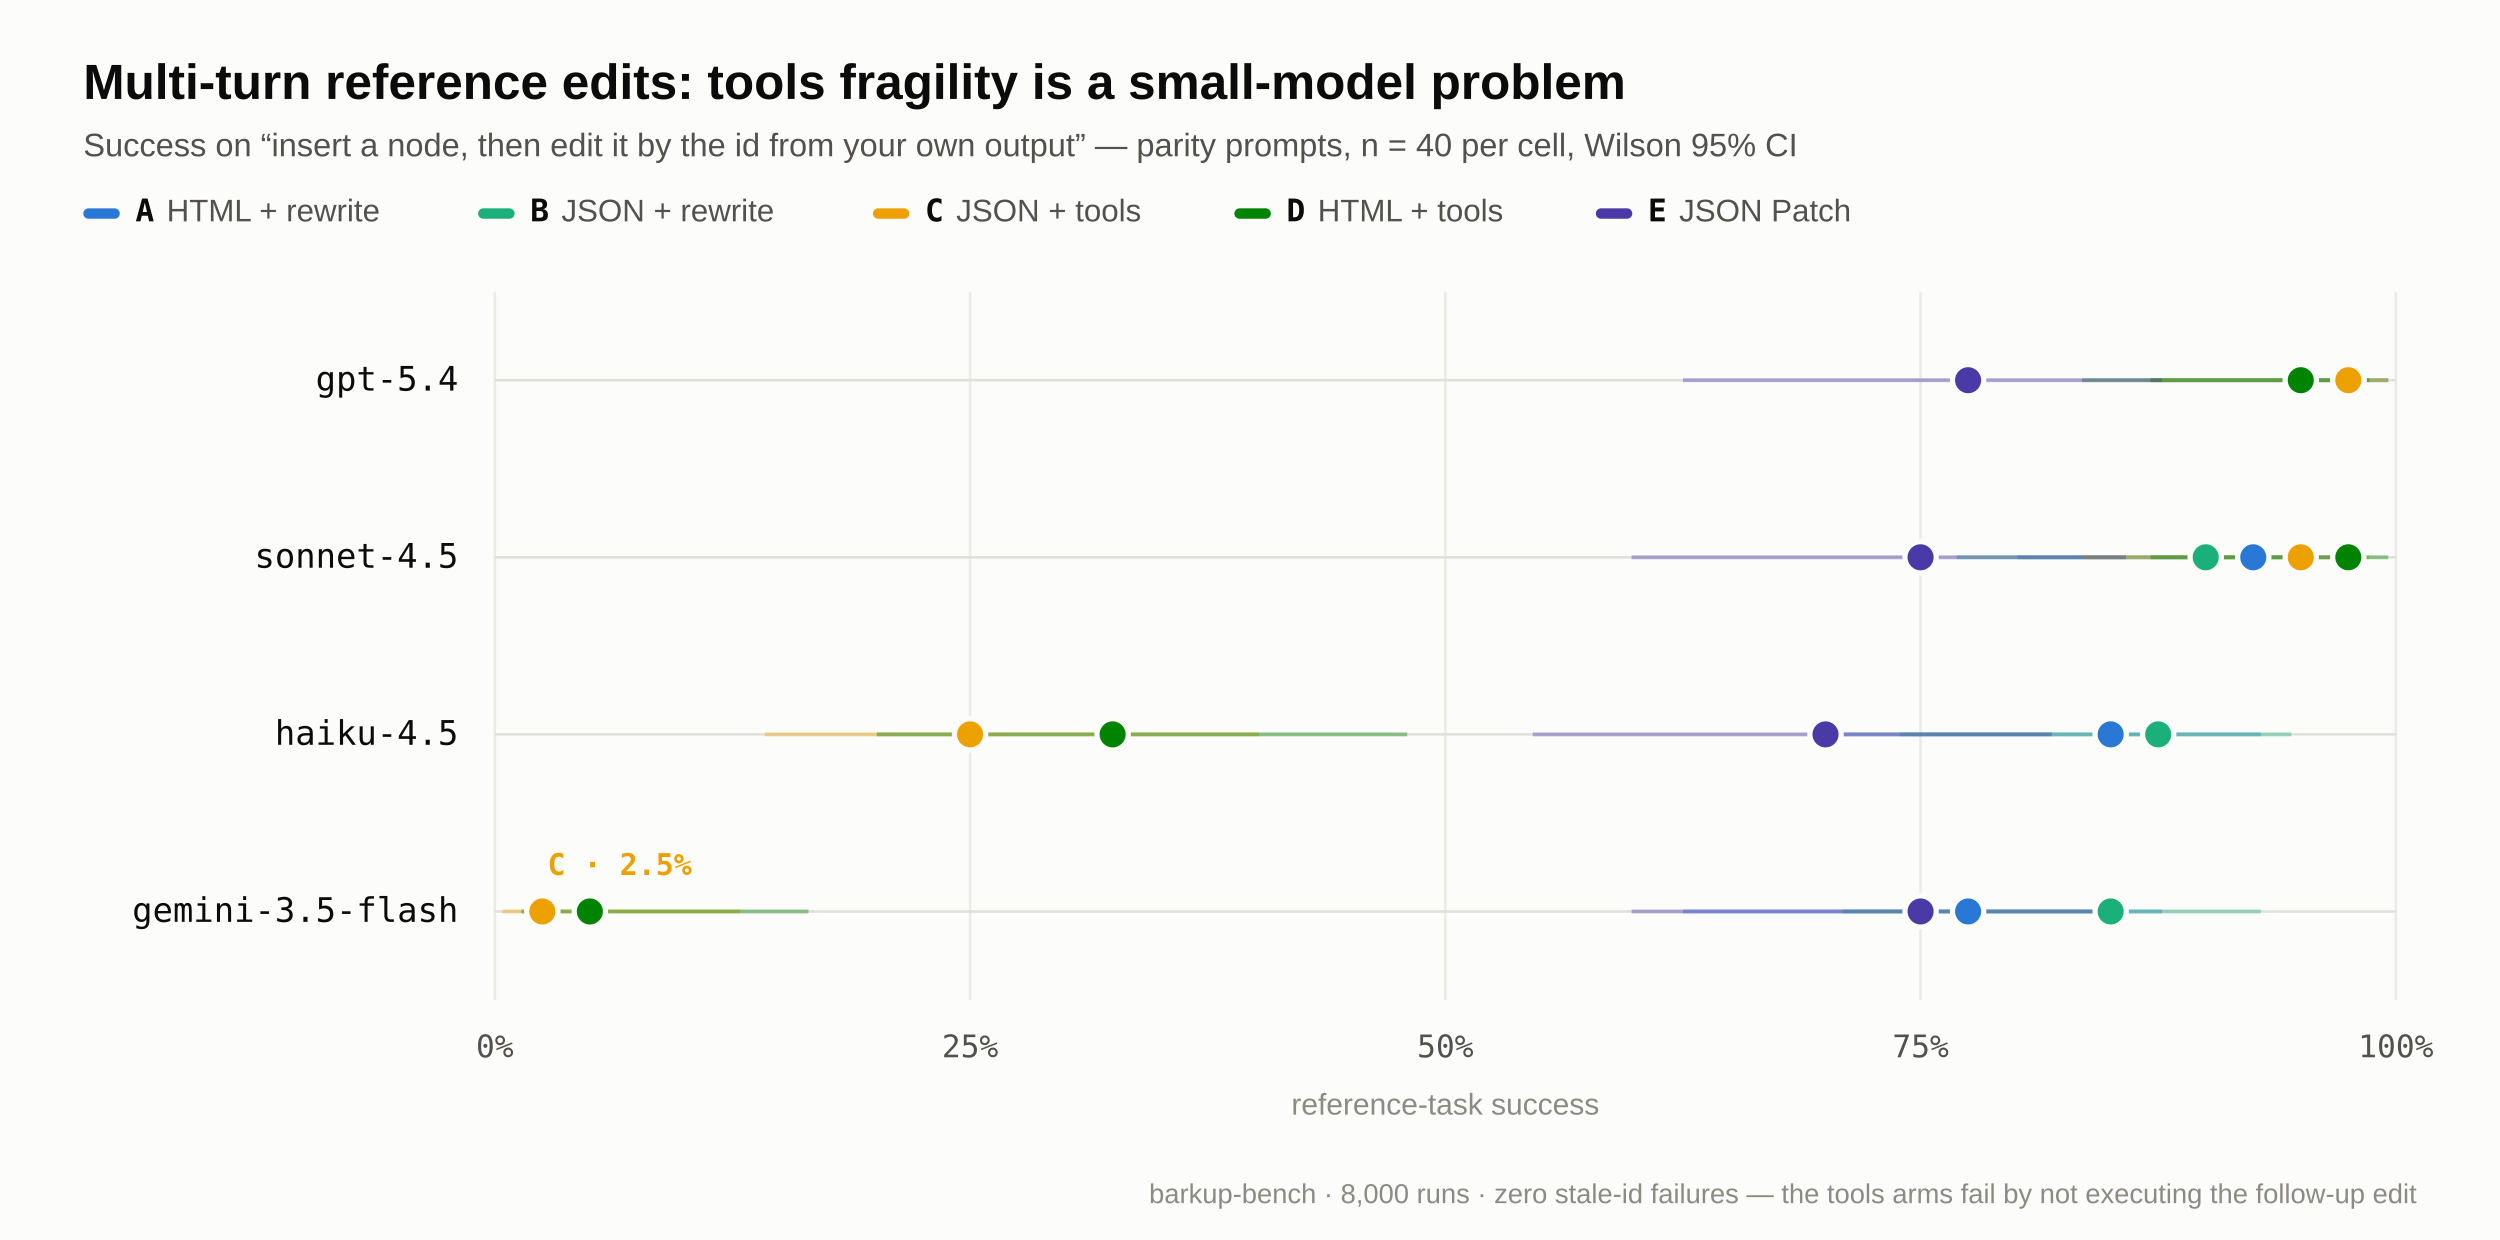
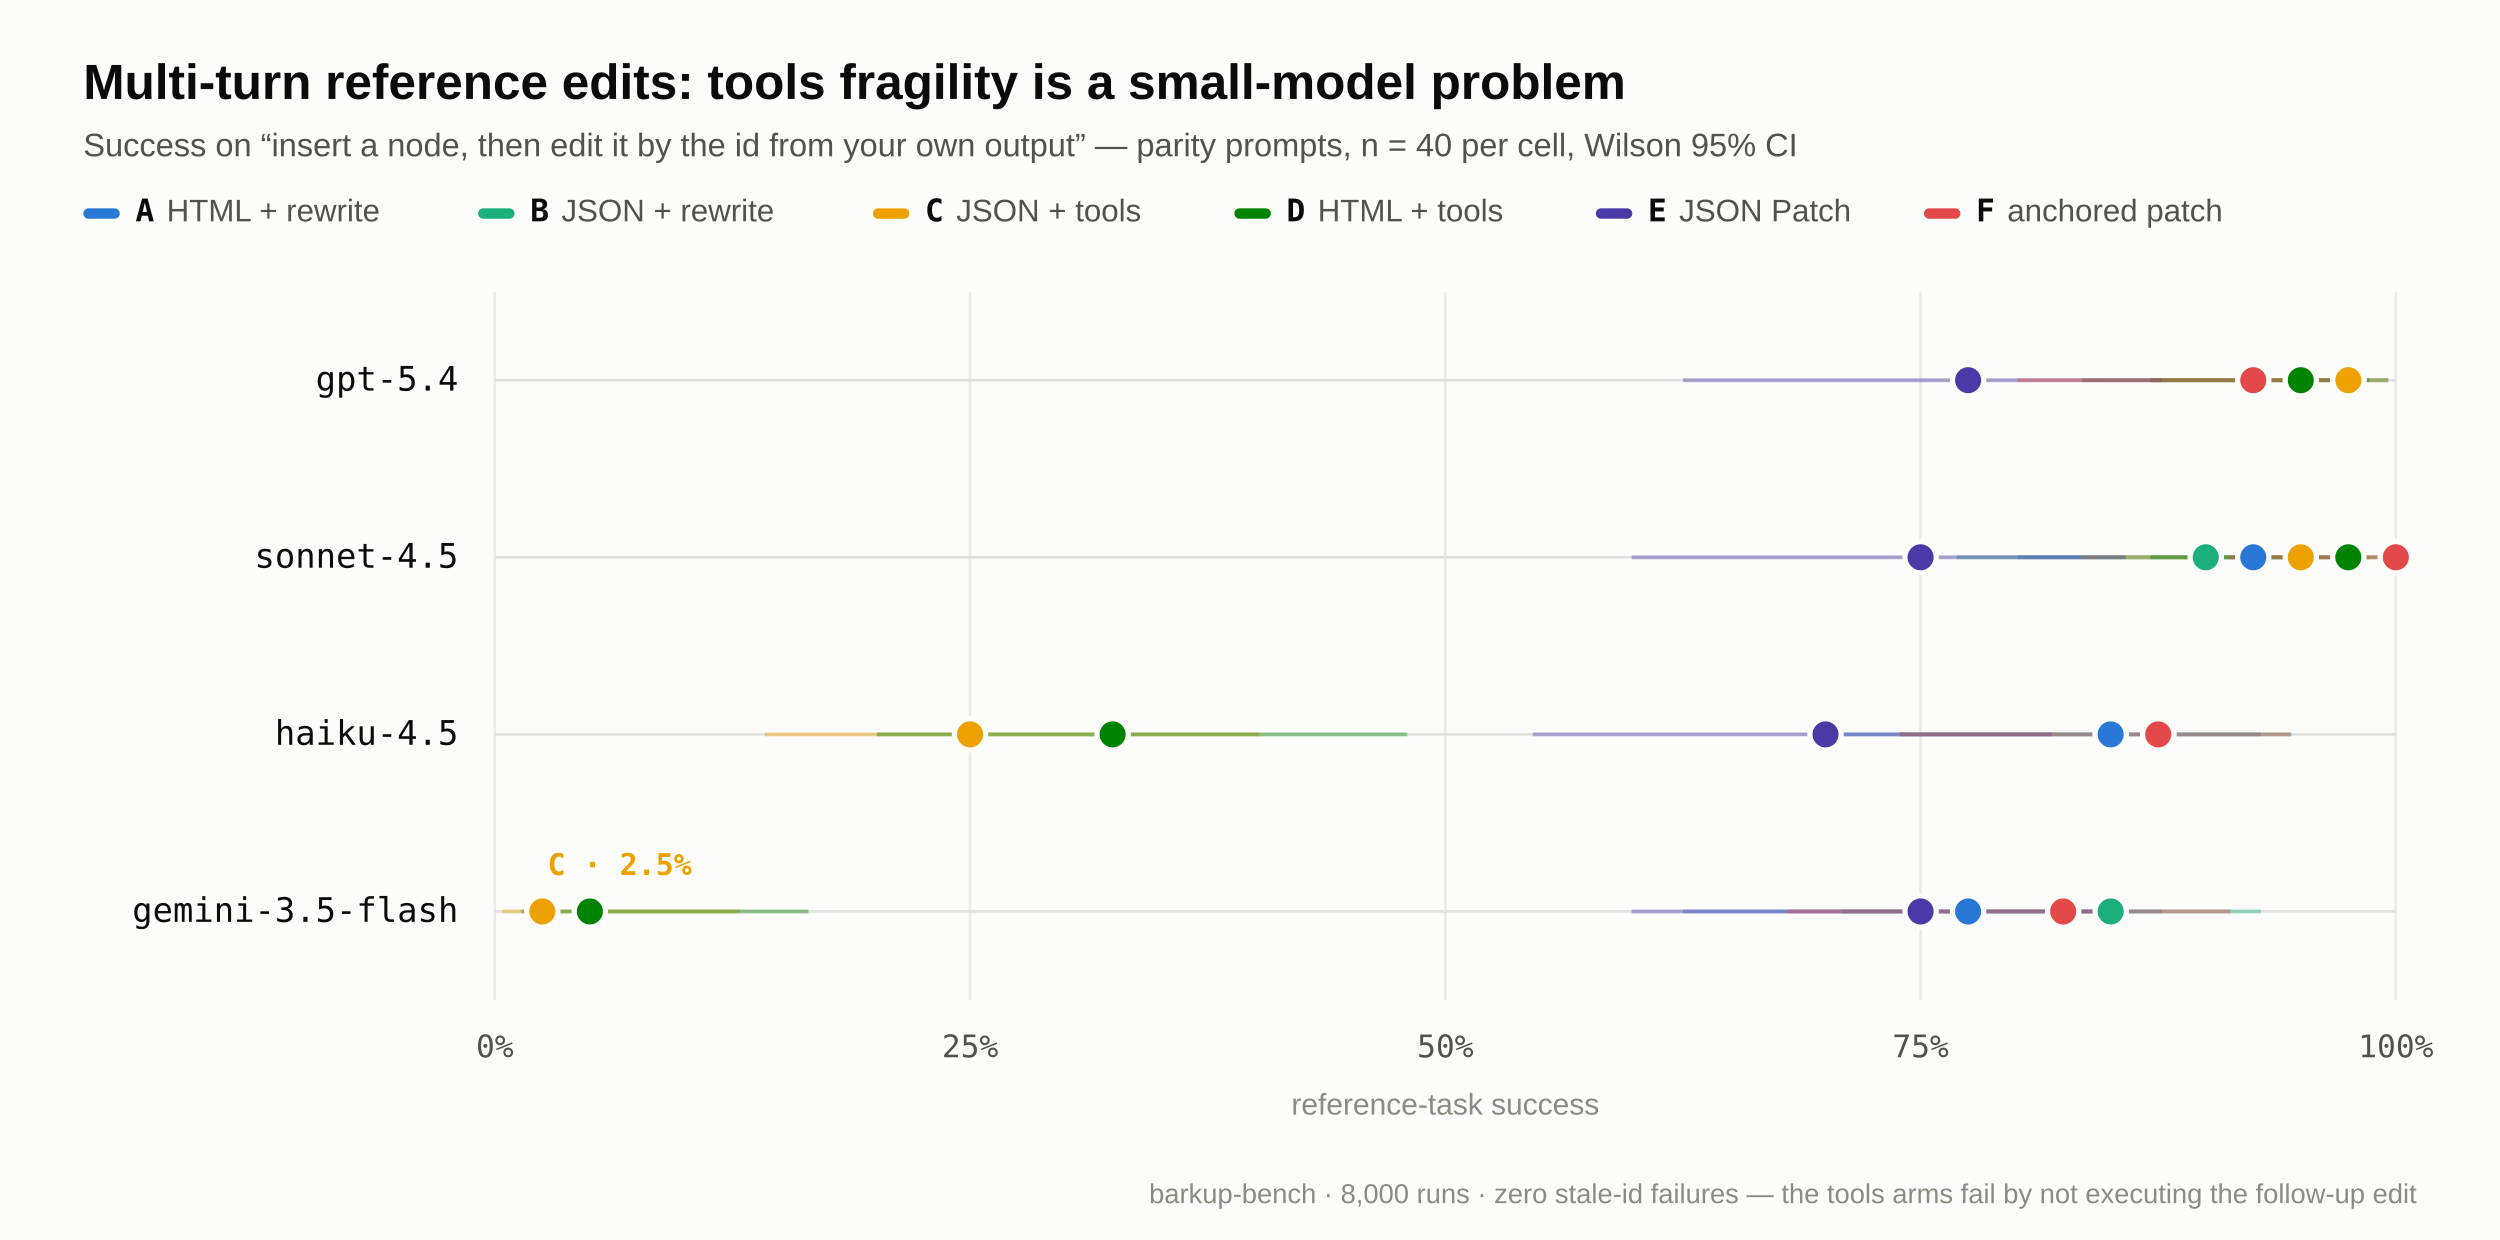
<svg xmlns="http://www.w3.org/2000/svg" viewBox="0 0 960 476" width="960" height="476">
  <rect width="960" height="100%" fill="#fcfcfb" />
  <text x="32" y="38" font-family="Seravek, 'Gill Sans', 'Helvetica Neue', Arial, sans-serif" font-size="19" font-weight="700" fill="#0b0b0b">Multi-turn reference edits: tools fragility is a small-model problem</text>
  <text x="32" y="60" font-family="Seravek, 'Gill Sans', 'Helvetica Neue', Arial, sans-serif" font-size="12.5" fill="#52514e">Success on “insert a node, then edit it by the id from your own output” — parity prompts, n = 40 per cell, Wilson 95% CI</text>
  <rect x="32" y="80" width="14" height="4" rx="2" fill="#2a78d6" />
  <text x="52" y="85" font-family="Menlo, 'SF Mono', Consolas, monospace" font-size="12" font-weight="700" fill="#0b0b0b">A</text>
  <text x="64" y="85" font-family="Seravek, 'Gill Sans', 'Helvetica Neue', Arial, sans-serif" font-size="12" fill="#52514e">HTML + rewrite</text>
  <rect x="183.6" y="80" width="14" height="4" rx="2" fill="#1baf7a" />
  <text x="203.6" y="85" font-family="Menlo, 'SF Mono', Consolas, monospace" font-size="12" font-weight="700" fill="#0b0b0b">B</text>
  <text x="215.6" y="85" font-family="Seravek, 'Gill Sans', 'Helvetica Neue', Arial, sans-serif" font-size="12" fill="#52514e">JSON + rewrite</text>
  <rect x="335.2" y="80" width="14" height="4" rx="2" fill="#eda100" />
  <text x="355.2" y="85" font-family="Menlo, 'SF Mono', Consolas, monospace" font-size="12" font-weight="700" fill="#0b0b0b">C</text>
  <text x="367.2" y="85" font-family="Seravek, 'Gill Sans', 'Helvetica Neue', Arial, sans-serif" font-size="12" fill="#52514e">JSON + tools</text>
  <rect x="474" y="80" width="14" height="4" rx="2" fill="#008300" />
  <text x="494" y="85" font-family="Menlo, 'SF Mono', Consolas, monospace" font-size="12" font-weight="700" fill="#0b0b0b">D</text>
  <text x="506" y="85" font-family="Seravek, 'Gill Sans', 'Helvetica Neue', Arial, sans-serif" font-size="12" fill="#52514e">HTML + tools</text>
  <rect x="612.8" y="80" width="14" height="4" rx="2" fill="#4a3aa7" />
  <text x="632.8" y="85" font-family="Menlo, 'SF Mono', Consolas, monospace" font-size="12" font-weight="700" fill="#0b0b0b">E</text>
  <text x="644.8" y="85" font-family="Seravek, 'Gill Sans', 'Helvetica Neue', Arial, sans-serif" font-size="12" fill="#52514e">JSON Patch</text>
+   <rect x="738.8" y="80" width="14" height="4" rx="2" fill="#e34948" />
+   <text x="758.8" y="85" font-family="Menlo, 'SF Mono', Consolas, monospace" font-size="12" font-weight="700" fill="#0b0b0b">F</text>
+   <text x="770.8" y="85" font-family="Seravek, 'Gill Sans', 'Helvetica Neue', Arial, sans-serif" font-size="12" fill="#52514e">anchored patch</text>
  <line x1="190" x2="190" y1="112" y2="384" stroke="#ebebe8" stroke-width="1" />
  <text x="190" y="406" text-anchor="middle" font-family="Menlo, 'SF Mono', Consolas, monospace" font-size="12" fill="#52514e">0%</text>
  <line x1="372.5" x2="372.5" y1="112" y2="384" stroke="#ebebe8" stroke-width="1" />
  <text x="372.5" y="406" text-anchor="middle" font-family="Menlo, 'SF Mono', Consolas, monospace" font-size="12" fill="#52514e">25%</text>
  <line x1="555" x2="555" y1="112" y2="384" stroke="#ebebe8" stroke-width="1" />
  <text x="555" y="406" text-anchor="middle" font-family="Menlo, 'SF Mono', Consolas, monospace" font-size="12" fill="#52514e">50%</text>
  <line x1="737.5" x2="737.5" y1="112" y2="384" stroke="#ebebe8" stroke-width="1" />
  <text x="737.5" y="406" text-anchor="middle" font-family="Menlo, 'SF Mono', Consolas, monospace" font-size="12" fill="#52514e">75%</text>
  <line x1="920" x2="920" y1="112" y2="384" stroke="#ebebe8" stroke-width="1" />
  <text x="920" y="406" text-anchor="middle" font-family="Menlo, 'SF Mono', Consolas, monospace" font-size="12" fill="#52514e">100%</text>
  <text x="555" y="428" text-anchor="middle" font-family="Seravek, 'Gill Sans', 'Helvetica Neue', Arial, sans-serif" font-size="11.5" fill="#8b8a83">reference-task success</text>
  <line x1="190" x2="920" y1="146" y2="146" stroke="#e0e0dc" stroke-width="1" />
  <text x="176" y="150" text-anchor="end" font-family="Menlo, 'SF Mono', Consolas, monospace" font-size="13" fill="#0b0b0b">gpt-5.4</text>
  <line x1="825.83" x2="917.08" y1="146" y2="146" stroke="#2a78d6" stroke-width="1.5" opacity="0.4" />
  <line x1="825.83" x2="917.08" y1="146" y2="146" stroke="#1baf7a" stroke-width="1.5" opacity="0.4" />
  <line x1="825.83" x2="917.08" y1="146" y2="146" stroke="#eda100" stroke-width="1.5" opacity="0.4" />
  <line x1="799.55" x2="909.78" y1="146" y2="146" stroke="#008300" stroke-width="1.5" opacity="0.4" />
  <line x1="646.25" x2="830.21" y1="146" y2="146" stroke="#4a3aa7" stroke-width="1.5" opacity="0.4" />
+   <line x1="774.73" x2="901.02" y1="146" y2="146" stroke="#e34948" stroke-width="1.5" opacity="0.4" />
  <circle cx="901.75" cy="146" r="6" fill="#2a78d6" stroke="#fcfcfb" stroke-width="2" />
  <circle cx="901.75" cy="146" r="6" fill="#1baf7a" stroke="#fcfcfb" stroke-width="2" />
  <circle cx="901.75" cy="146" r="6" fill="#eda100" stroke="#fcfcfb" stroke-width="2" />
  <circle cx="883.5" cy="146" r="6" fill="#008300" stroke="#fcfcfb" stroke-width="2" />
  <circle cx="755.75" cy="146" r="6" fill="#4a3aa7" stroke="#fcfcfb" stroke-width="2" />
+   <circle cx="865.25" cy="146" r="6" fill="#e34948" stroke="#fcfcfb" stroke-width="2" />
  <line x1="190" x2="920" y1="214" y2="214" stroke="#e0e0dc" stroke-width="1" />
  <text x="176" y="218" text-anchor="end" font-family="Menlo, 'SF Mono', Consolas, monospace" font-size="13" fill="#0b0b0b">sonnet-4.5</text>
  <line x1="774.73" x2="901.02" y1="214" y2="214" stroke="#2a78d6" stroke-width="1.5" opacity="0.4" />
  <line x1="751.37" x2="890.8" y1="214" y2="214" stroke="#1baf7a" stroke-width="1.5" opacity="0.4" />
  <line x1="799.55" x2="909.78" y1="214" y2="214" stroke="#eda100" stroke-width="1.5" opacity="0.4" />
  <line x1="825.83" x2="917.08" y1="214" y2="214" stroke="#008300" stroke-width="1.5" opacity="0.4" />
  <line x1="626.54" x2="816.34" y1="214" y2="214" stroke="#4a3aa7" stroke-width="1.5" opacity="0.4" />
+   <line x1="855.76" x2="920" y1="214" y2="214" stroke="#e34948" stroke-width="1.5" opacity="0.4" />
  <circle cx="865.25" cy="214" r="6" fill="#2a78d6" stroke="#fcfcfb" stroke-width="2" />
  <circle cx="847" cy="214" r="6" fill="#1baf7a" stroke="#fcfcfb" stroke-width="2" />
  <circle cx="883.5" cy="214" r="6" fill="#eda100" stroke="#fcfcfb" stroke-width="2" />
  <circle cx="901.75" cy="214" r="6" fill="#008300" stroke="#fcfcfb" stroke-width="2" />
  <circle cx="737.5" cy="214" r="6" fill="#4a3aa7" stroke="#fcfcfb" stroke-width="2" />
+   <circle cx="920" cy="214" r="6" fill="#e34948" stroke="#fcfcfb" stroke-width="2" />
  <line x1="190" x2="920" y1="282" y2="282" stroke="#e0e0dc" stroke-width="1" />
  <text x="176" y="286" text-anchor="end" font-family="Menlo, 'SF Mono', Consolas, monospace" font-size="13" fill="#0b0b0b">haiku-4.5</text>
  <line x1="707.57" x2="868.17" y1="282" y2="282" stroke="#2a78d6" stroke-width="1.5" opacity="0.4" />
  <line x1="729.47" x2="879.85" y1="282" y2="282" stroke="#1baf7a" stroke-width="1.5" opacity="0.4" />
  <line x1="293.66" x2="483.46" y1="282" y2="282" stroke="#eda100" stroke-width="1.5" opacity="0.4" />
  <line x1="336.73" x2="540.4" y1="282" y2="282" stroke="#008300" stroke-width="1.5" opacity="0.4" />
  <line x1="588.58" x2="787.87" y1="282" y2="282" stroke="#4a3aa7" stroke-width="1.5" opacity="0.4" />
+   <line x1="729.47" x2="879.85" y1="282" y2="282" stroke="#e34948" stroke-width="1.5" opacity="0.4" />
  <circle cx="810.5" cy="282" r="6" fill="#2a78d6" stroke="#fcfcfb" stroke-width="2" />
  <circle cx="828.75" cy="282" r="6" fill="#1baf7a" stroke="#fcfcfb" stroke-width="2" />
  <circle cx="372.5" cy="282" r="6" fill="#eda100" stroke="#fcfcfb" stroke-width="2" />
  <circle cx="427.25" cy="282" r="6" fill="#008300" stroke="#fcfcfb" stroke-width="2" />
  <circle cx="701" cy="282" r="6" fill="#4a3aa7" stroke="#fcfcfb" stroke-width="2" />
+   <circle cx="828.75" cy="282" r="6" fill="#e34948" stroke="#fcfcfb" stroke-width="2" />
  <line x1="190" x2="920" y1="350" y2="350" stroke="#e0e0dc" stroke-width="1" />
  <text x="176" y="354" text-anchor="end" font-family="Menlo, 'SF Mono', Consolas, monospace" font-size="13" fill="#0b0b0b">gemini-3.5-flash</text>
  <line x1="646.25" x2="830.21" y1="350" y2="350" stroke="#2a78d6" stroke-width="1.5" opacity="0.4" />
  <line x1="707.57" x2="868.17" y1="350" y2="350" stroke="#1baf7a" stroke-width="1.5" opacity="0.4" />
  <line x1="192.92" x2="284.17" y1="350" y2="350" stroke="#eda100" stroke-width="1.5" opacity="0.4" />
  <line x1="200.22" x2="310.45" y1="350" y2="350" stroke="#008300" stroke-width="1.5" opacity="0.4" />
  <line x1="626.54" x2="816.34" y1="350" y2="350" stroke="#4a3aa7" stroke-width="1.5" opacity="0.4" />
+   <line x1="686.4" x2="856.49" y1="350" y2="350" stroke="#e34948" stroke-width="1.5" opacity="0.4" />
  <circle cx="755.75" cy="350" r="6" fill="#2a78d6" stroke="#fcfcfb" stroke-width="2" />
  <circle cx="810.5" cy="350" r="6" fill="#1baf7a" stroke="#fcfcfb" stroke-width="2" />
  <circle cx="208.25" cy="350" r="6" fill="#eda100" stroke="#fcfcfb" stroke-width="2" />
  <circle cx="226.5" cy="350" r="6" fill="#008300" stroke="#fcfcfb" stroke-width="2" />
  <circle cx="737.5" cy="350" r="6" fill="#4a3aa7" stroke="#fcfcfb" stroke-width="2" />
+   <circle cx="792.25" cy="350" r="6" fill="#e34948" stroke="#fcfcfb" stroke-width="2" />
  <text x="210.25" y="336" font-family="Menlo, 'SF Mono', Consolas, monospace" font-size="11.5" font-weight="700" fill="#eda100">C · 2.5%</text>
  <text x="928" y="462" text-anchor="end" font-family="Seravek, 'Gill Sans', 'Helvetica Neue', Arial, sans-serif" font-size="10.5" fill="#8b8a83">barkup-bench · 8,000 runs · zero stale-id failures — the tools arms fail by not executing the follow-up edit</text>
</svg>
